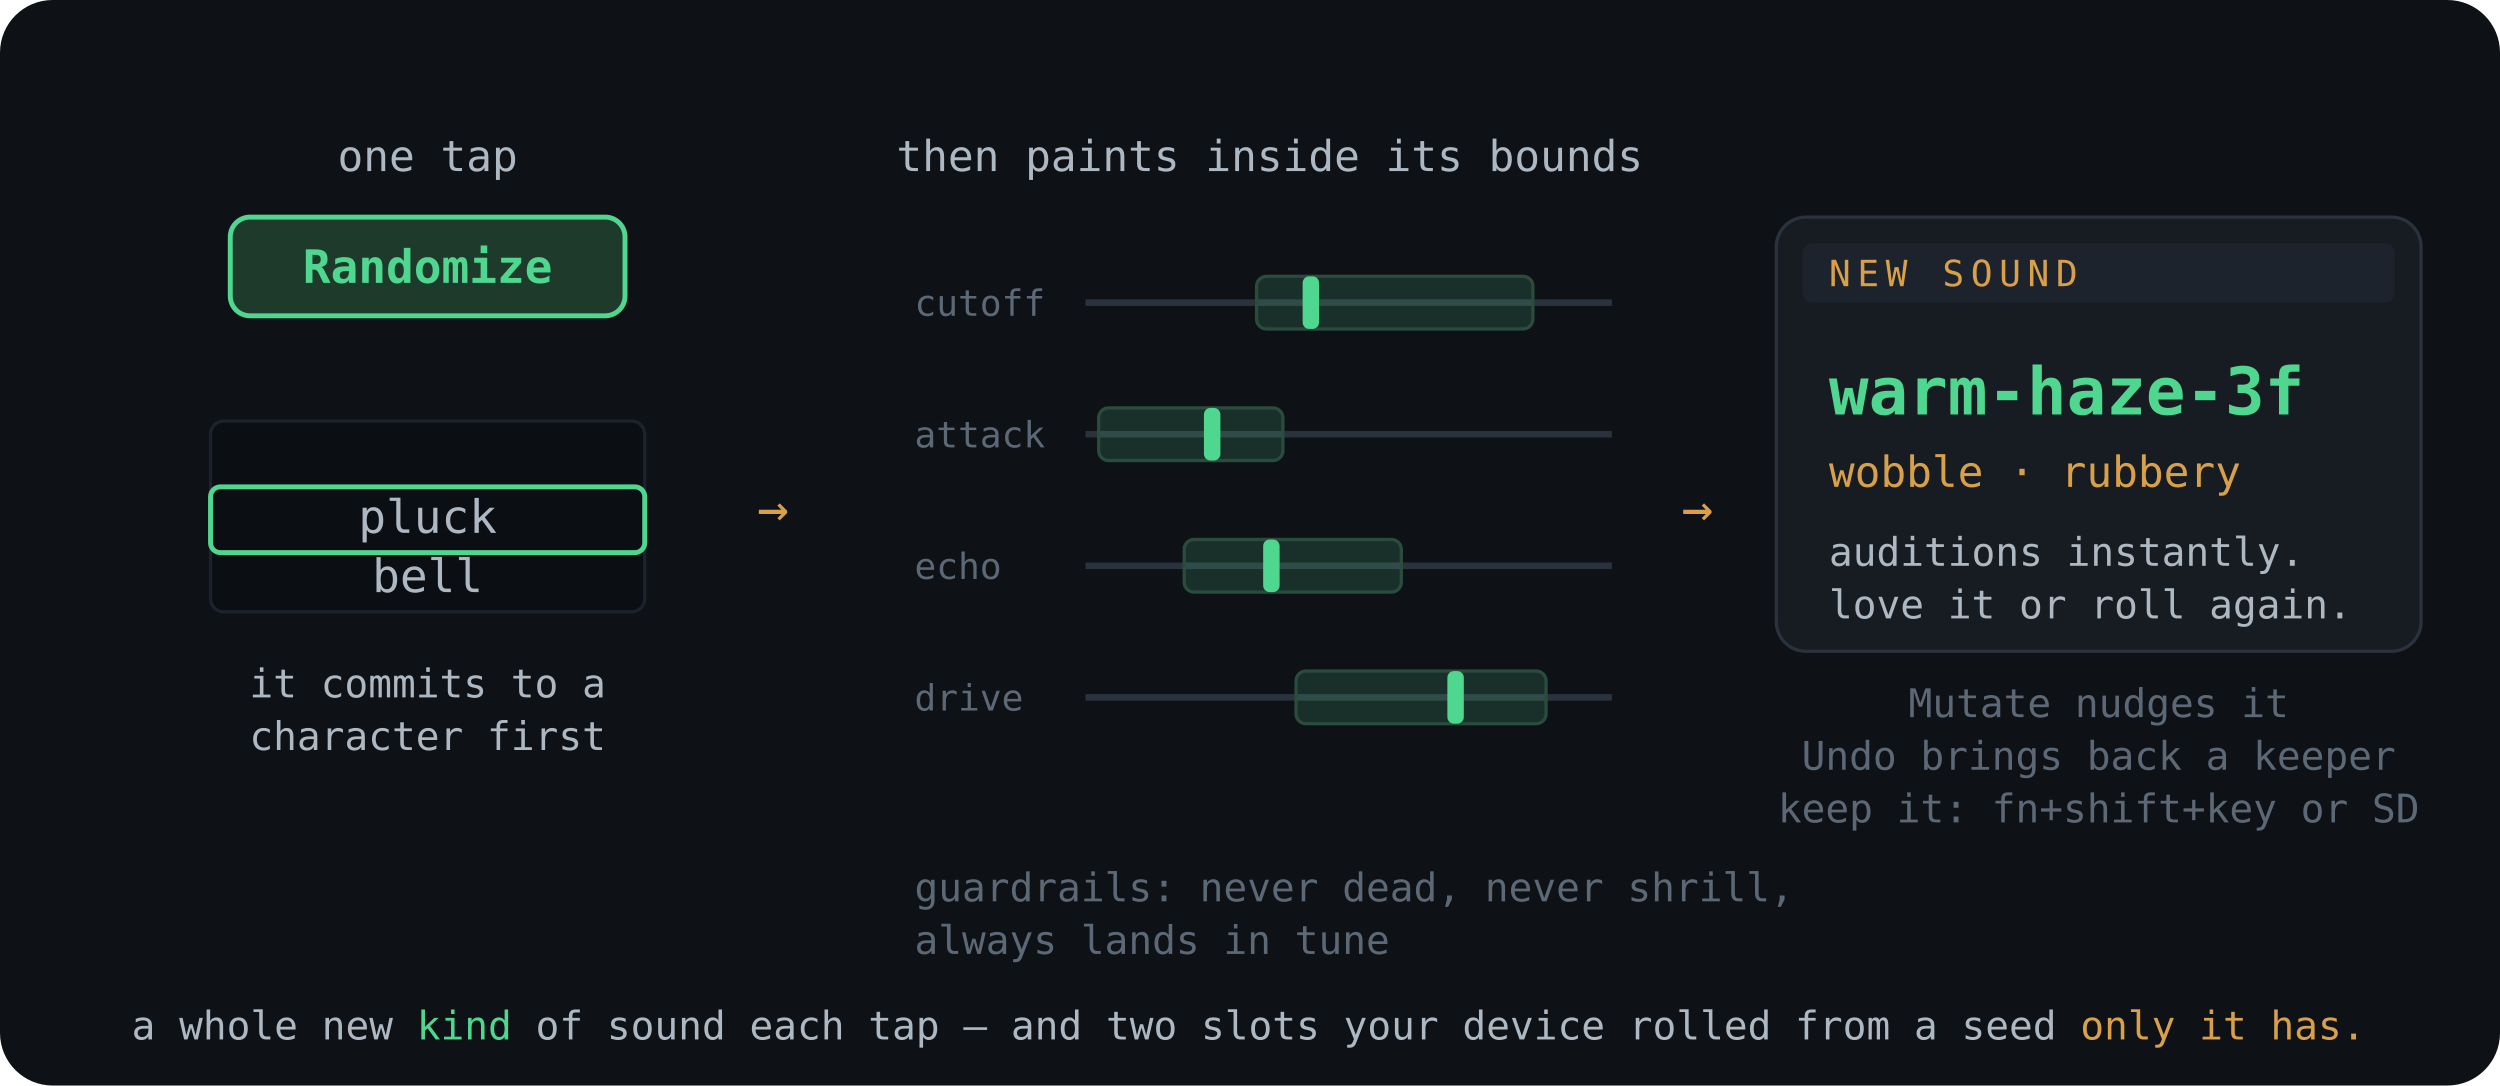
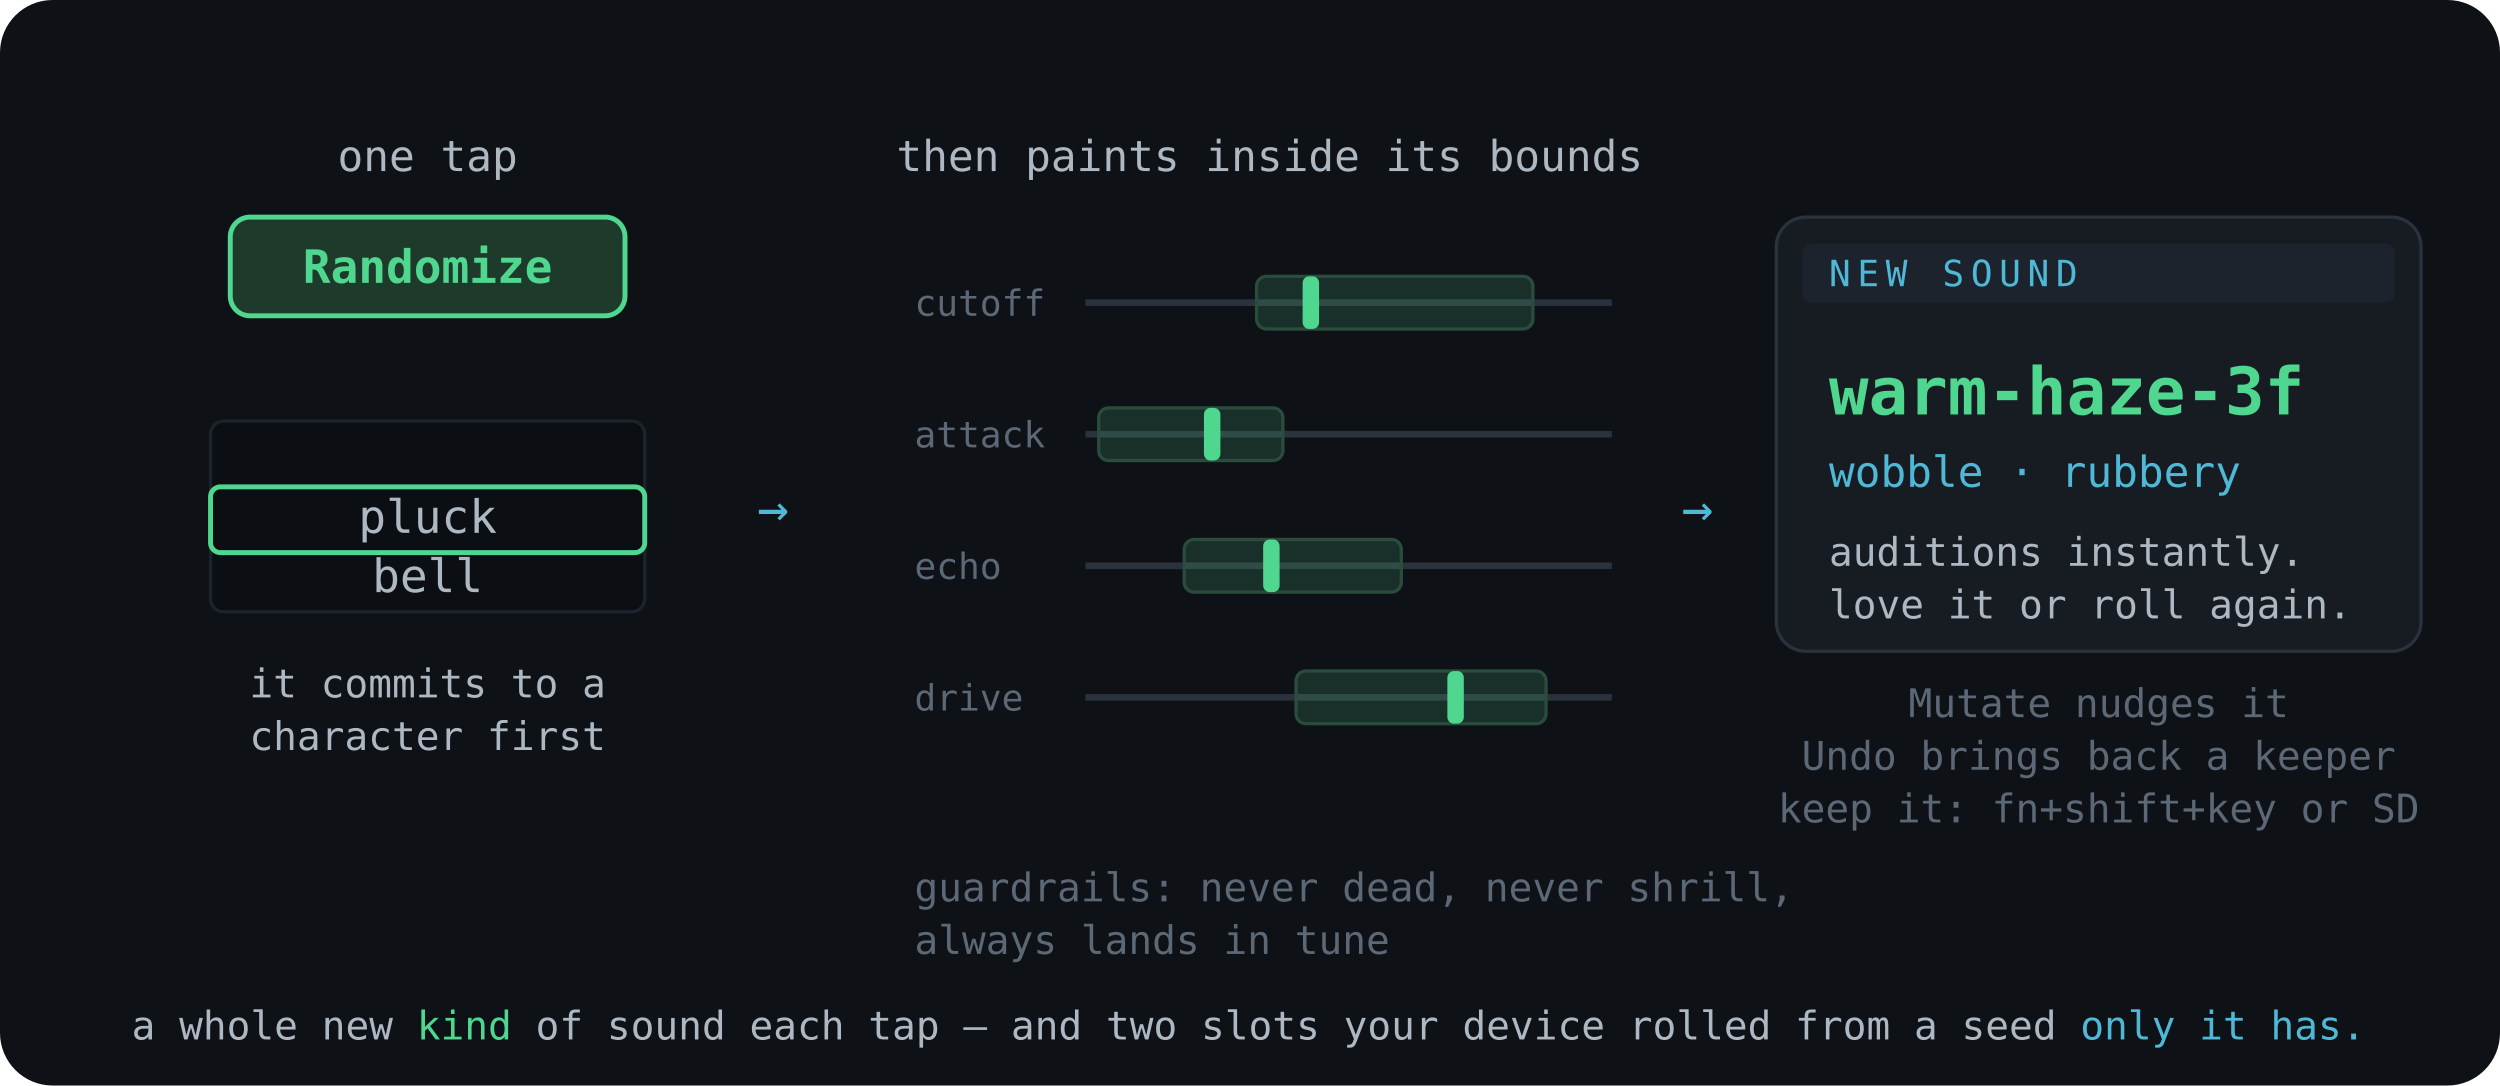
<svg xmlns="http://www.w3.org/2000/svg" viewBox="0 0 760 330" role="img" aria-label="Rolling a sound: one tap of Randomize commits to a character, paints every parameter inside that character's bounds, and lands a named, playable sound">
  <style>
    text { font-family: Consolas, 'Cascadia Mono', 'SF Mono', Menlo, monospace; }
    .reel { animation: reel 7s cubic-bezier(.2,.7,.3,1) infinite; }
    @keyframes reel {
      0%, 8% { transform: translateY(0); }
      52%    { transform: translateY(-216px); }
      64%    { transform: translateY(-198px); }
      100%   { transform: translateY(-198px); }
    }
    .paintA { animation: paintA 7s steps(1) infinite; }
    .paintB { animation: paintB 7s steps(1) infinite; }
    .paintC { animation: paintC 7s steps(1) infinite; }
    .paintD { animation: paintD 7s steps(1) infinite; }
    @keyframes paintA { 0% { transform: translateX(0); } 64% { transform: translateX(34px); } 100% { transform: translateX(34px); } }
    @keyframes paintB { 0% { transform: translateX(0); } 66% { transform: translateX(-22px); } 100% { transform: translateX(-22px); } }
    @keyframes paintC { 0% { transform: translateX(0); } 68% { transform: translateX(18px); } 100% { transform: translateX(18px); } }
    @keyframes paintD { 0% { transform: translateX(0); } 70% { transform: translateX(-30px); } 100% { transform: translateX(-30px); } }
    @media (prefers-reduced-motion: reduce) {
      .reel { animation: none; transform: translateY(-198px); }
      .paintA, .paintB, .paintC, .paintD { animation: none; }
    }
  </style>
  <defs>
    <clipPath id="reelwin">
      <rect x="64" y="128" width="132" height="58" rx="4" />
    </clipPath>
  </defs>
  <rect x="0" y="0" width="760" height="330" rx="16" fill="#0e1116" />
  <text x="130" y="52" fill="#aeb8c2" font-size="13" text-anchor="middle">one tap</text>
  <rect x="70" y="66" width="120" height="30" rx="6" fill="#1d3a2b" stroke="#4fd68f" stroke-width="1.5" />
  <text x="130" y="86" fill="#4fd68f" font-size="14" text-anchor="middle" font-weight="600">Randomize</text>
  <rect x="64" y="128" width="132" height="58" rx="4" fill="#0b0e13" stroke="#1c232c" />
  <g clip-path="url(#reelwin)">
    <g class="reel" fill="#aeb8c2" font-size="14" text-anchor="middle">
      <text x="130" y="162">pluck</text>
      <text x="130" y="180">bell</text>
      <text x="130" y="198">pad</text>
      <text x="130" y="216">bass</text>
      <text x="130" y="234">acid</text>
      <text x="130" y="252">lead</text>
      <text x="130" y="270">brass</text>
      <text x="130" y="288">chip</text>
      <text x="130" y="306">whistle</text>
      <text x="130" y="324">organ</text>
      <text x="130" y="342">keys</text>
      <text x="130" y="360">wobble</text>
      <text x="130" y="378">strings</text>
      <text x="130" y="396">wild</text>
    </g>
  </g>
  <rect x="64" y="148" width="132" height="20" fill="none" stroke="#4fd68f" stroke-width="1.5" rx="3" />
  <text x="130" y="212" fill="#aeb8c2" font-size="12" text-anchor="middle">it commits to a</text>
  <text x="130" y="228" fill="#aeb8c2" font-size="12" text-anchor="middle">character first</text>
-   <text x="235" y="160" fill="#d9a04a" font-size="16" text-anchor="middle">→</text>
+   <text x="235" y="160" fill="#4fb8d6" font-size="16" text-anchor="middle">→</text>
  <text x="386" y="52" fill="#aeb8c2" font-size="13" text-anchor="middle">then paints inside its bounds</text>
  <g font-size="11" fill="#5c6875">
    <text x="278" y="96">cutoff</text>
    <text x="278" y="136">attack</text>
    <text x="278" y="176">echo</text>
    <text x="278" y="216">drive</text>
  </g>
  <g stroke="#29323d" stroke-width="2">
    <line x1="330" y1="92" x2="490" y2="92" />
    <line x1="330" y1="132" x2="490" y2="132" />
    <line x1="330" y1="172" x2="490" y2="172" />
    <line x1="330" y1="212" x2="490" y2="212" />
  </g>
  <g fill="#4fd68f" opacity=".16">
    <rect x="382" y="84" width="84" height="16" rx="3" />
    <rect x="334" y="124" width="56" height="16" rx="3" />
    <rect x="360" y="164" width="66" height="16" rx="3" />
    <rect x="394" y="204" width="76" height="16" rx="3" />
  </g>
  <g fill="none" stroke="#2a4c3c">
    <rect x="382" y="84" width="84" height="16" rx="3" />
    <rect x="334" y="124" width="56" height="16" rx="3" />
    <rect x="360" y="164" width="66" height="16" rx="3" />
    <rect x="394" y="204" width="76" height="16" rx="3" />
  </g>
  <g class="paintA">
    <rect x="396" y="84" width="5" height="16" rx="2" fill="#4fd68f" />
  </g>
  <g class="paintB">
    <rect x="366" y="124" width="5" height="16" rx="2" fill="#4fd68f" />
  </g>
  <g class="paintC">
    <rect x="384" y="164" width="5" height="16" rx="2" fill="#4fd68f" />
  </g>
  <g class="paintD">
    <rect x="440" y="204" width="5" height="16" rx="2" fill="#4fd68f" />
  </g>
  <text x="278" y="274" fill="#5c6875" font-size="12">guardrails: never dead, never shrill,</text>
  <text x="278" y="290" fill="#5c6875" font-size="12">always lands in tune</text>
-   <text x="516" y="160" fill="#d9a04a" font-size="16" text-anchor="middle">→</text>
+   <text x="516" y="160" fill="#4fb8d6" font-size="16" text-anchor="middle">→</text>
  <rect x="540" y="66" width="196" height="132" rx="9" fill="#171c23" stroke="#29323d" />
  <rect x="548" y="74" width="180" height="18" rx="3" fill="#1c232c" />
-   <text x="556" y="87" fill="#d9a04a" font-size="11" letter-spacing="2">NEW SOUND</text>
+   <text x="556" y="87" fill="#4fb8d6" font-size="11" letter-spacing="2">NEW SOUND</text>
  <text x="556" y="126" fill="#4fd68f" font-size="20" font-weight="700">warm-haze-3f</text>
-   <text x="556" y="148" fill="#d9a04a" font-size="13">wobble · rubbery</text>
+   <text x="556" y="148" fill="#4fb8d6" font-size="13">wobble · rubbery</text>
  <text x="556" y="172" fill="#aeb8c2" font-size="12">auditions instantly.</text>
  <text x="556" y="188" fill="#aeb8c2" font-size="12">love it or roll again.</text>
  <g fill="#5c6875" font-size="12" text-anchor="middle">
    <text x="638" y="218">Mutate nudges it</text>
    <text x="638" y="234">Undo brings back a keeper</text>
    <text x="638" y="250">keep it: fn+shift+key or SD</text>
  </g>
-   <text x="40" y="316" fill="#aeb8c2" font-size="12">a whole new <tspan fill="#4fd68f">kind</tspan> of sound each tap — and two slots your device rolled from a seed <tspan fill="#d9a04a">only it has.</tspan>
+   <text x="40" y="316" fill="#aeb8c2" font-size="12">a whole new <tspan fill="#4fd68f">kind</tspan> of sound each tap — and two slots your device rolled from a seed <tspan fill="#4fb8d6">only it has.</tspan>
  </text>
</svg>
